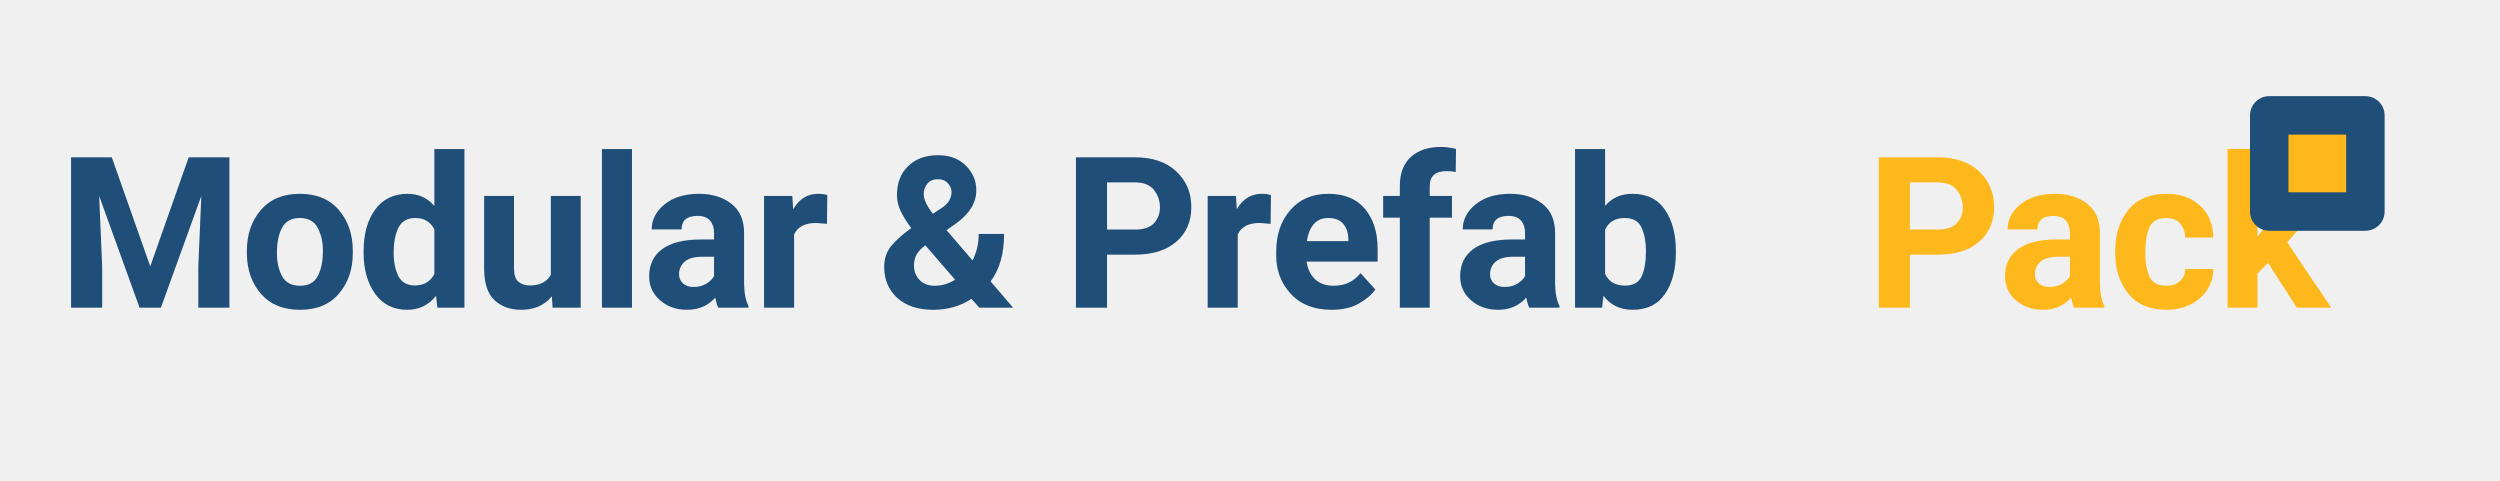
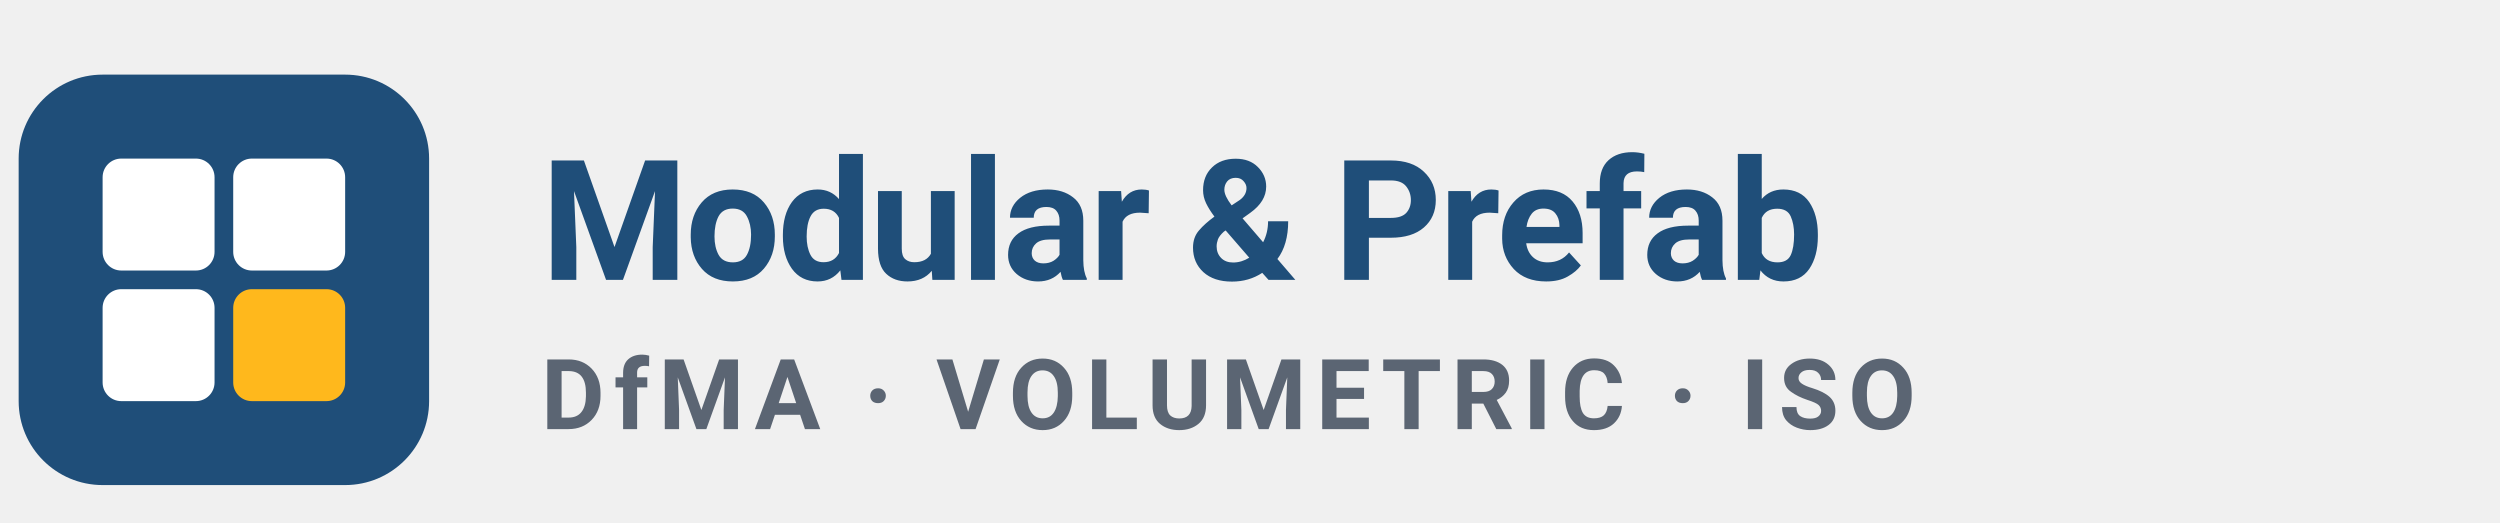
- <svg xmlns="http://www.w3.org/2000/svg" viewBox="0 0 260 50" width="260" height="50" role="img" aria-label="Modular and Prefab Pack">
-   <g font-family="-apple-system, BlinkMacSystemFont, 'Segoe UI', Roboto, 'Helvetica Neue', Arial, sans-serif" font-weight="700" font-size="22" letter-spacing="-0.3">
-     <text x="6" y="32" fill="#1F4E79">Modular &amp; Prefab</text>
-     <text x="194" y="32" fill="#FFB81C">Pack</text>
+ <svg xmlns="http://www.w3.org/2000/svg" viewBox="0 0 268 56" width="268" height="56" role="img" aria-label="Modular and Prefab Pack">
+   <rect x="2" y="8" width="44" height="44" rx="9" fill="#1F4E79" />
+   <g fill="#FFFFFF">
+     <rect x="11" y="17" width="12" height="12" rx="2" />
+     <rect x="25" y="17" width="12" height="12" rx="2" />
+     <rect x="11" y="31" width="12" height="12" rx="2" />
  </g>
-   <rect x="234" y="10" width="14" height="14" rx="2" fill="#1F4E79" />
-   <rect x="238" y="14" width="6" height="6" fill="#FFB81C" />
+   <rect x="25" y="31" width="12" height="12" rx="2" fill="#FFB81C" />
+   <g font-family="-apple-system, BlinkMacSystemFont, 'Segoe UI', Roboto, 'Helvetica Neue', Arial, sans-serif" letter-spacing="-0.3">
+     <text x="58" y="30" font-size="18" font-weight="700" fill="#1F4E79">Modular &amp; Prefab</text>
+     <text x="58" y="46" font-size="10.5" font-weight="600" fill="#5B6573" letter-spacing="1">DfMA · VOLUMETRIC · ISO</text>
+   </g>
</svg>
